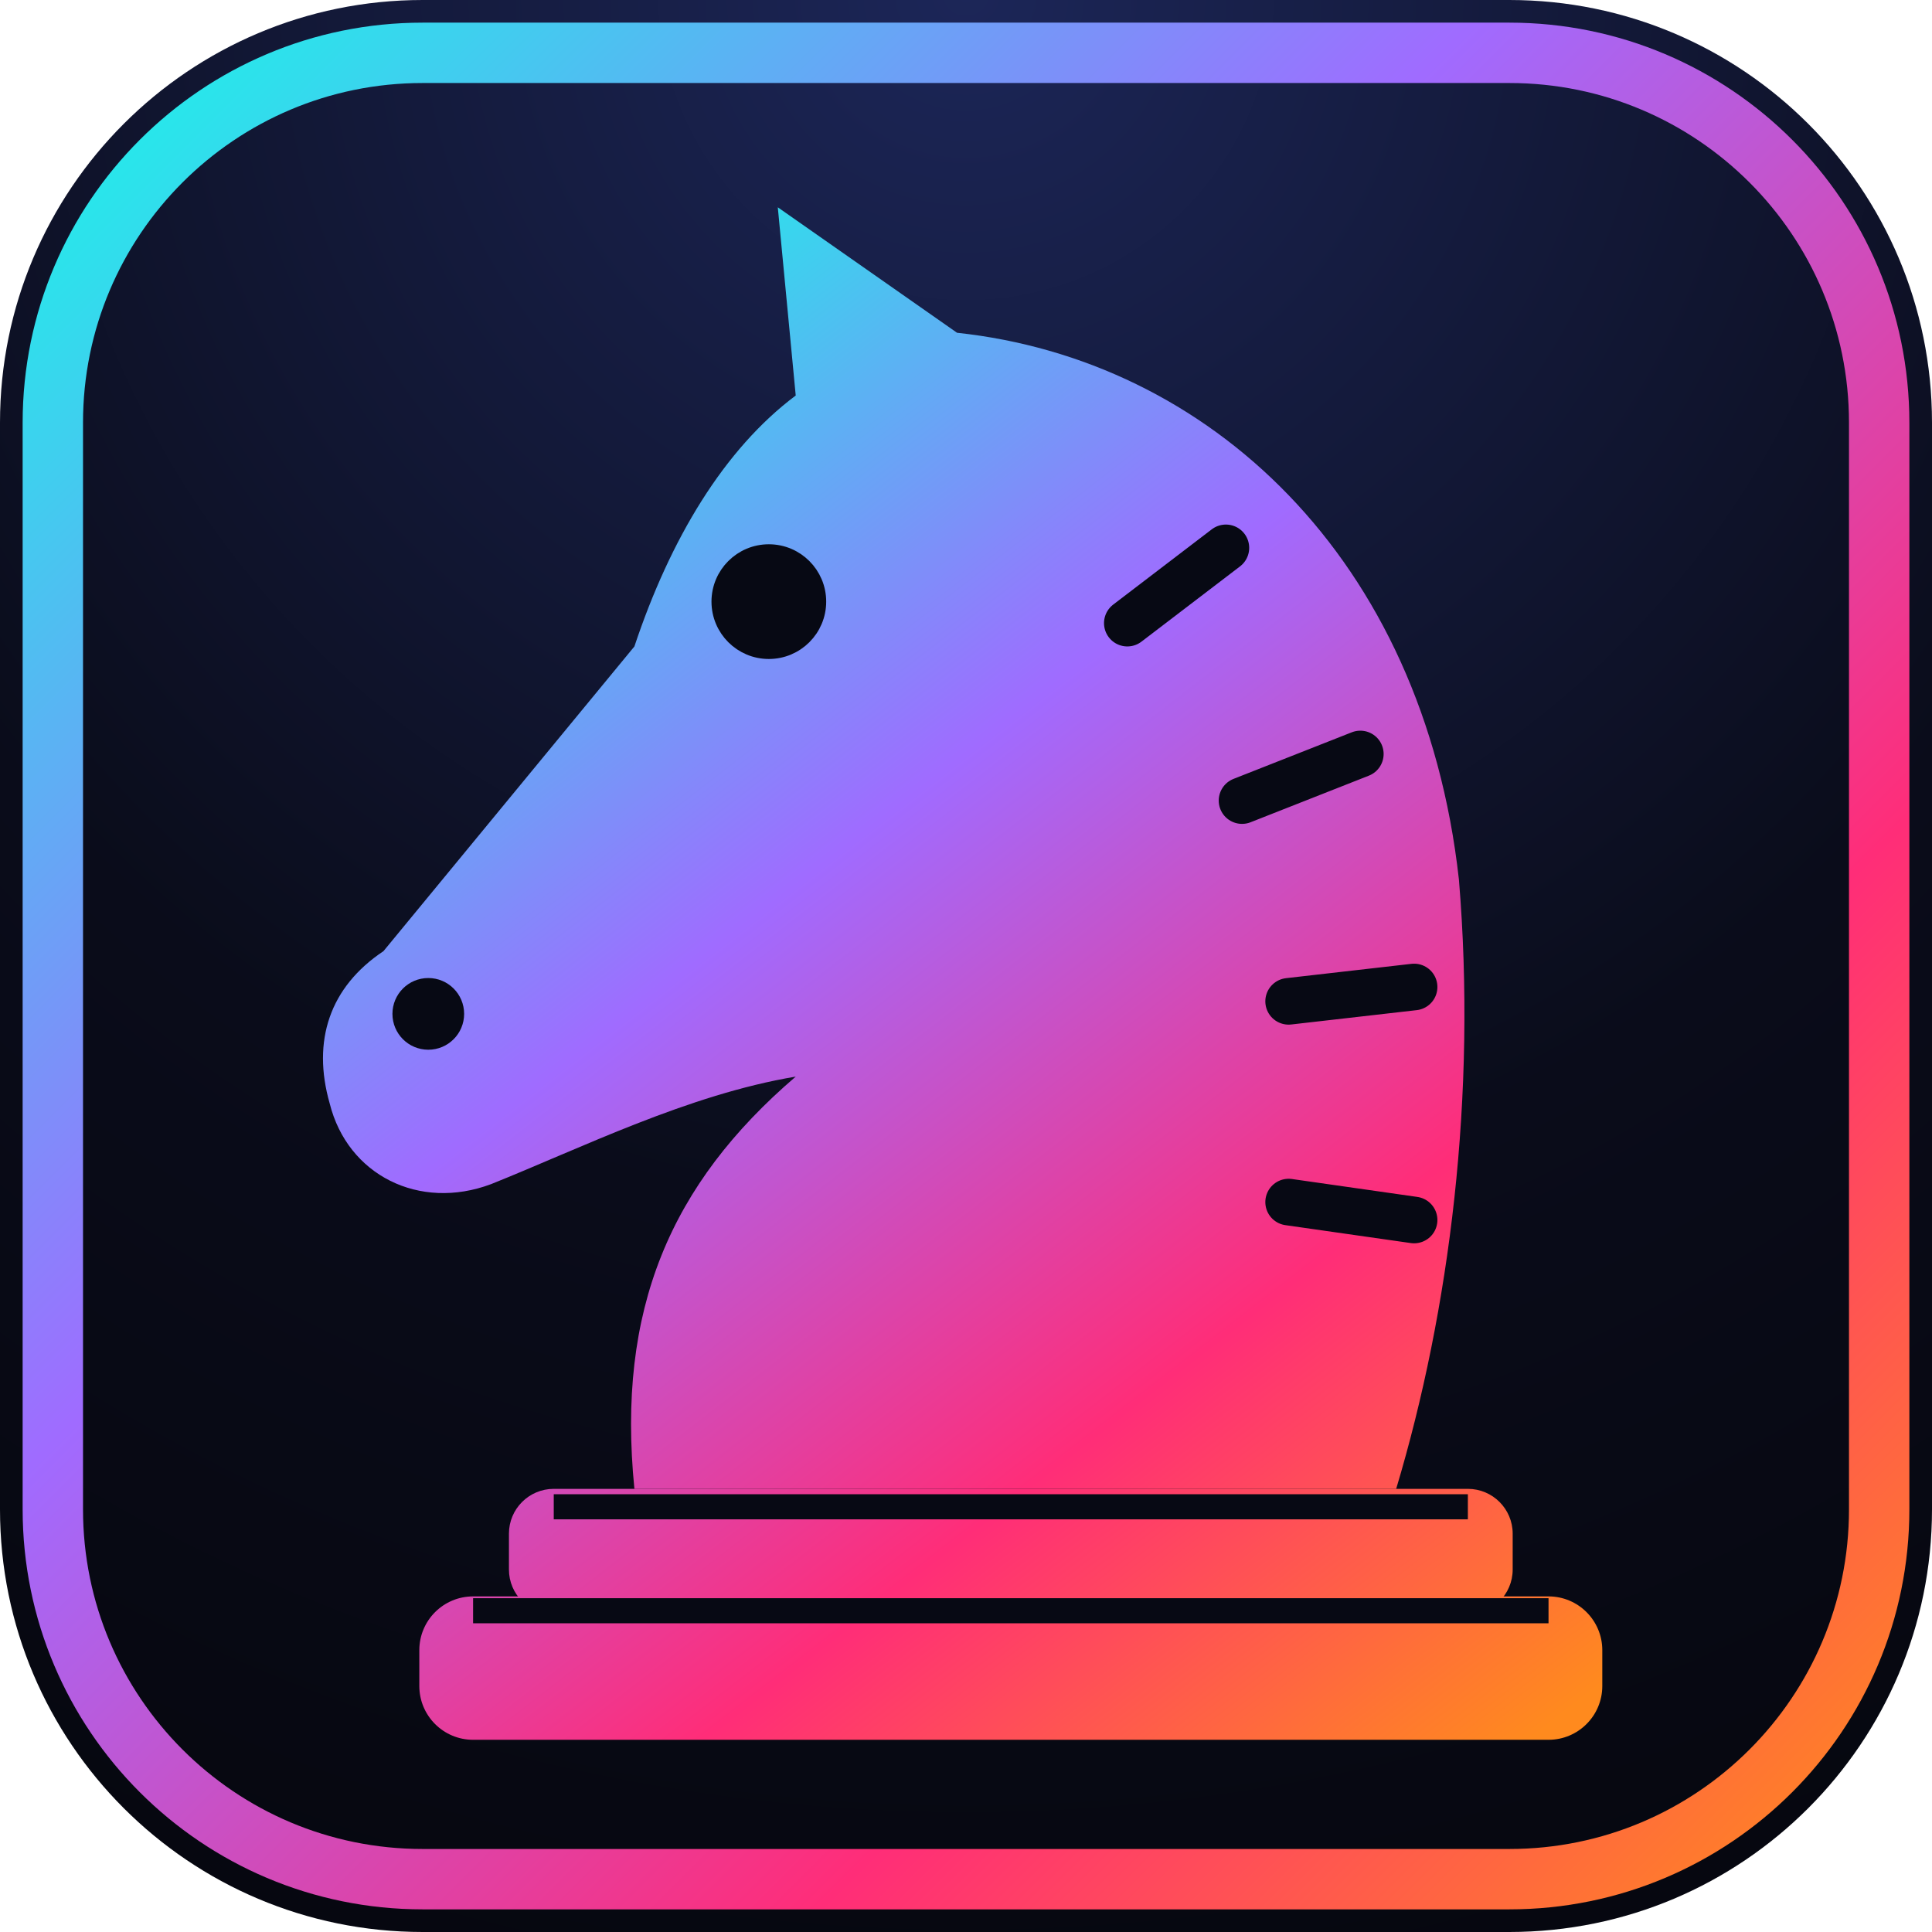
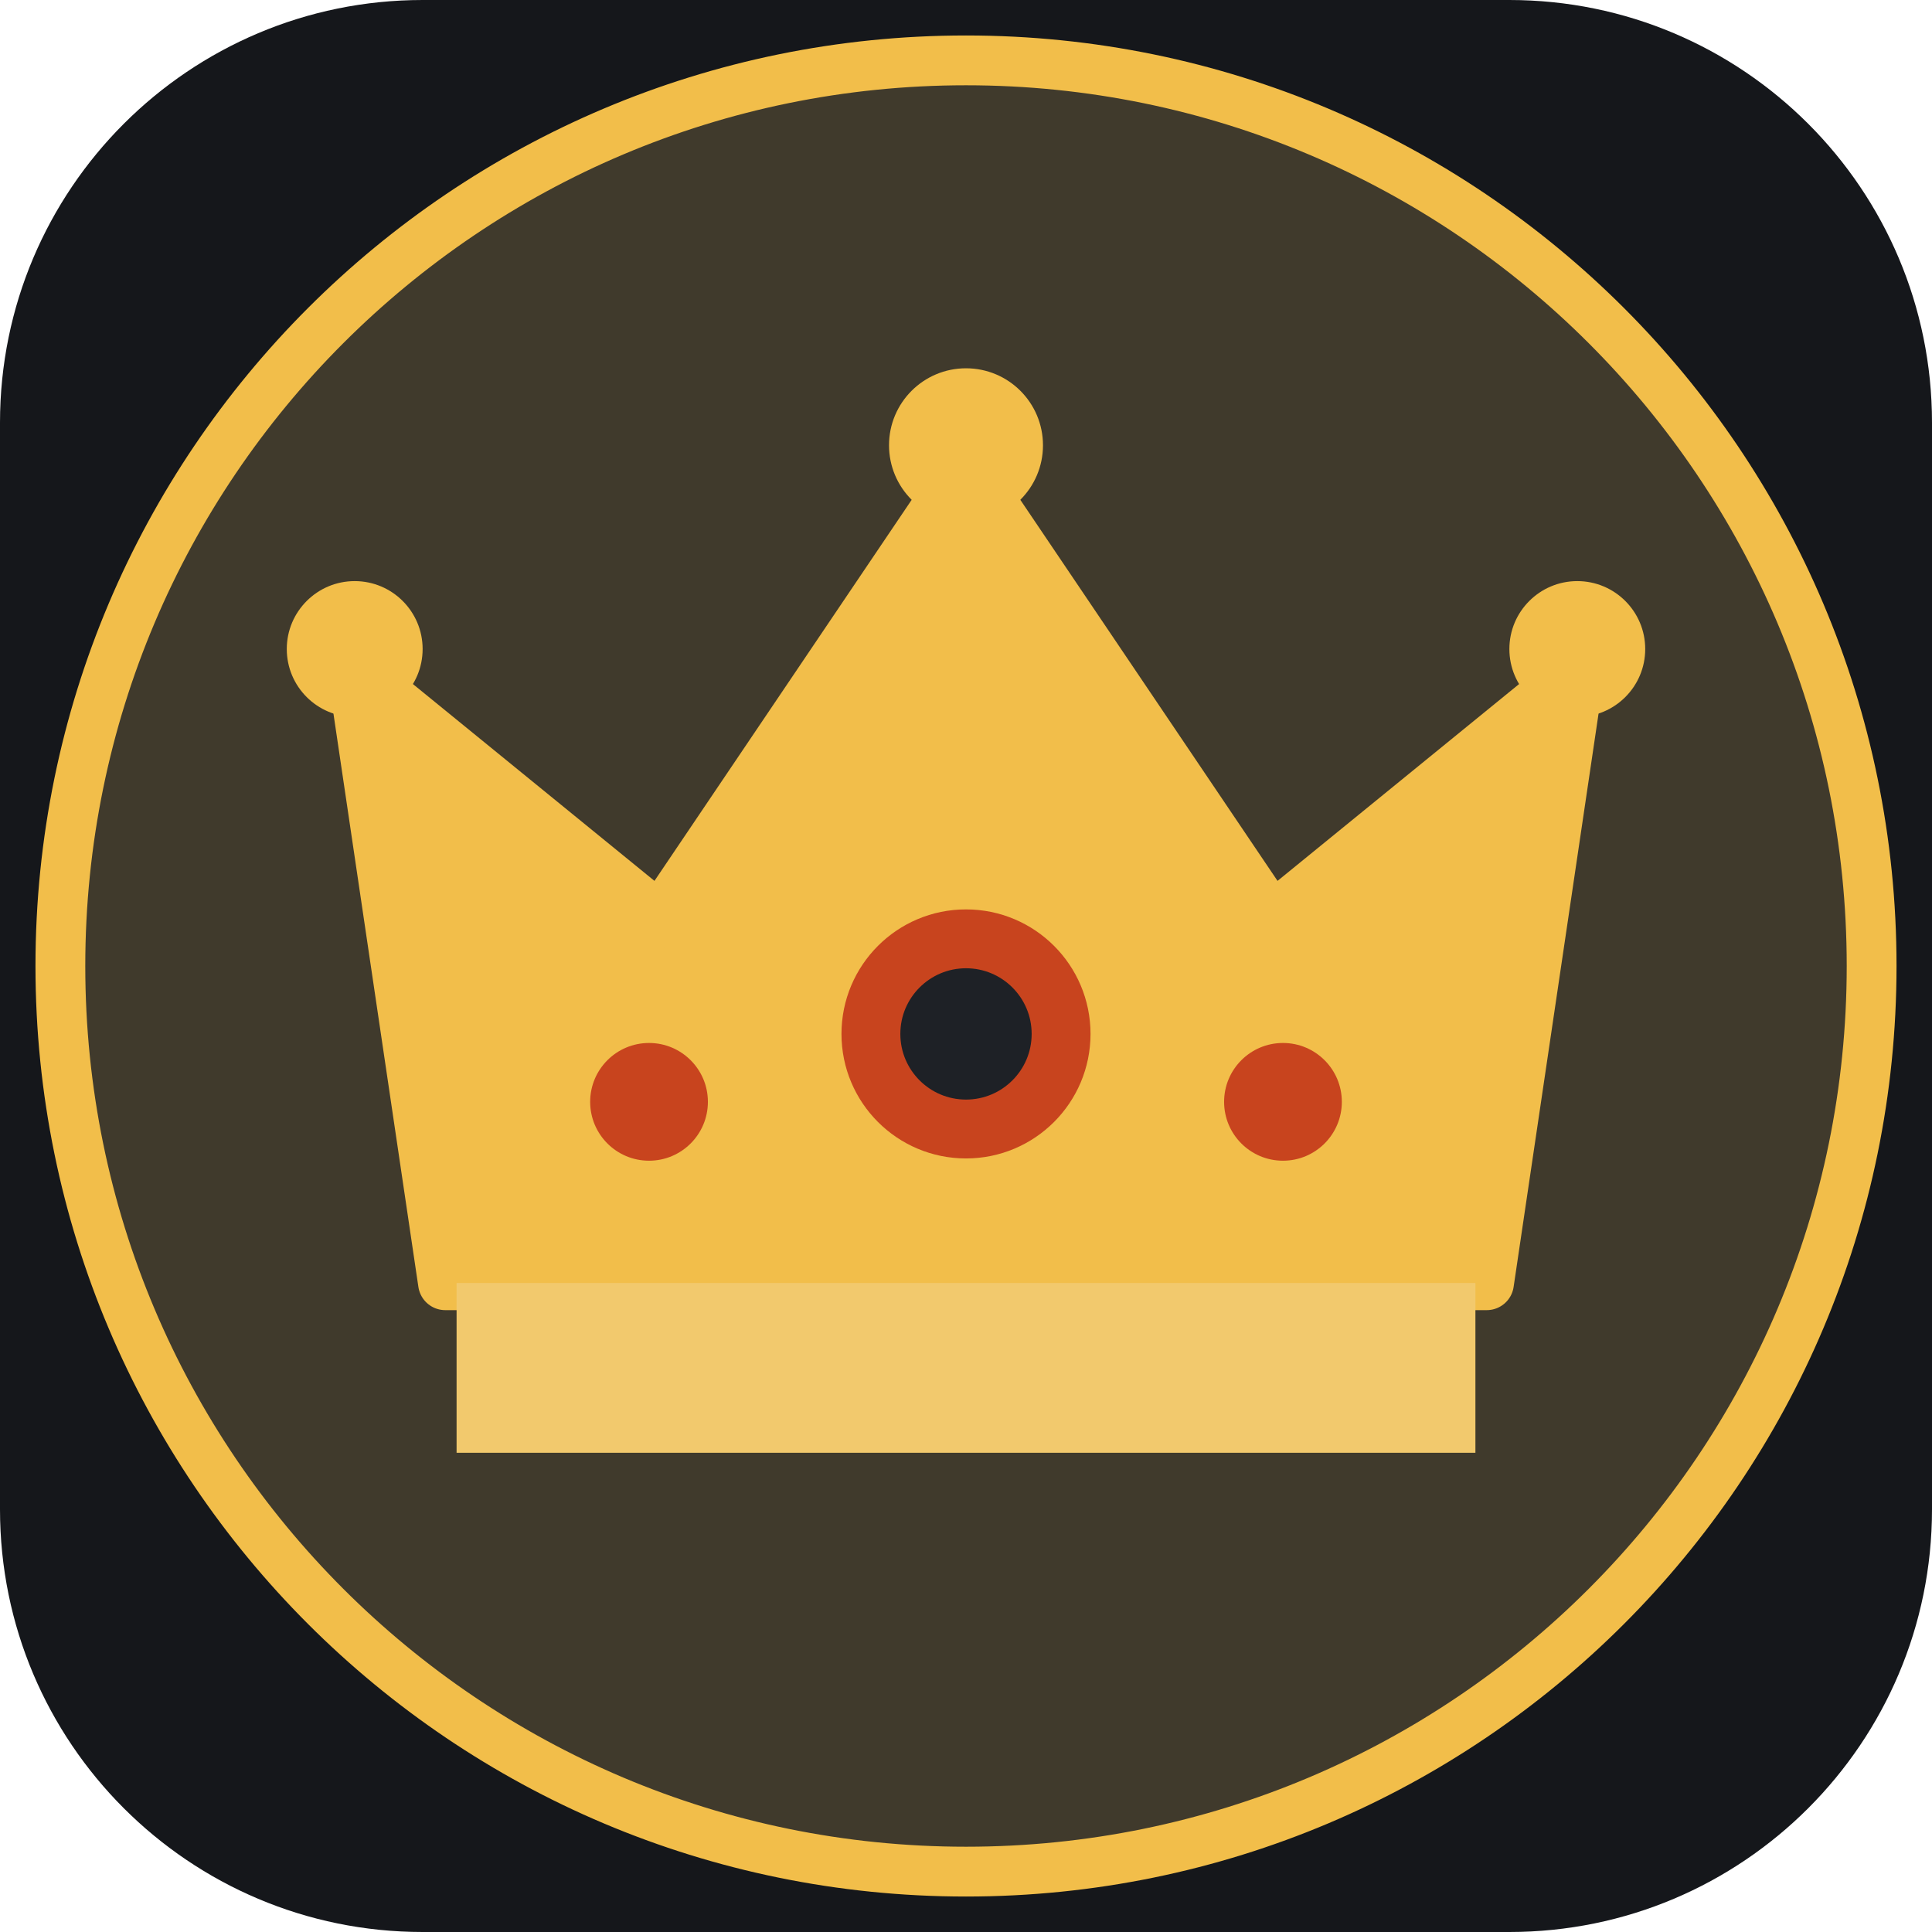
<svg xmlns="http://www.w3.org/2000/svg" viewBox="0 0 512 512">
-   <defs>
-     <radialGradient id="hg" cx=".5" cy="0" r="1.15">
-       <stop offset="0" stop-color="#1c2658" />
-       <stop offset=".55" stop-color="#0a0c1a" />
-       <stop offset="1" stop-color="#05060d" />
-     </radialGradient>
-     <linearGradient id="sg" gradientUnits="userSpaceOnUse" x1="22" y1="14" x2="84" y2="94">
-       <stop offset="0" stop-color="#19f6e8" />
-       <stop offset=".38" stop-color="#a06bff" />
-       <stop offset=".72" stop-color="#ff2d78" />
-       <stop offset="1" stop-color="#ff8a1e" />
-     </linearGradient>
-     <linearGradient id="rg" x1="0" y1="0" x2="1" y2="1">
-       <stop offset="0" stop-color="#19f6e8" />
-       <stop offset=".38" stop-color="#a06bff" />
-       <stop offset=".72" stop-color="#ff2d78" />
-       <stop offset="1" stop-color="#ff8a1e" />
-     </linearGradient>
-     <radialGradient id="gv" cx=".5" cy=".42" r=".55">
-       <stop offset="0" stop-color="#fff" />
-       <stop offset="1" stop-color="#fff" stop-opacity="0" />
-     </radialGradient>
-     <mask id="gm">
-       <rect width="512" height="512" fill="url(#gv)" />
-     </mask>
-     <filter id="schein" x="-40%" y="-40%" width="180%" height="180%">
-       <feGaussianBlur stdDeviation="1.05" />
-     </filter>
-     <filter id="weich" x="-10%" y="-10%" width="120%" height="120%">
-       <feGaussianBlur stdDeviation="6" />
-     </filter>
-     <filter id="weit" x="-50%" y="-200%" width="200%" height="500%">
-       <feGaussianBlur stdDeviation="18" />
-     </filter>
-   </defs>
-   <rect width="512" height="512" rx="112" fill="url(#hg)" />
-   <rect x="14" y="14" width="484" height="484" rx="98" fill="none" stroke="url(#rg)" stroke-width="16" />
-   <g transform="translate(6.625 14.5625) scale(4.75)">
-     <g fill="url(#sg)">
-       <path d="M34 80C33 70 36 63 43 57C37 58 31 61 26 63C22 64.5 18 62.5 17 58.5C16 55 17 52 20 50L34 33C36 27 39 22 43 19L42 8.5L52 15.5C66 17 78 28 80 46C81 58 79.5 70 76.5 80Z" />
-       <rect x="27" y="80" width="56" height="7" rx="2.5" />
-       <rect x="22" y="86" width="66" height="8" rx="3" />
-     </g>
-     <g fill="#070914" stroke="#070914">
-       <circle cx="41.5" cy="30.5" r="2.7" />
-       <circle cx="22.5" cy="53.5" r="1.5" />
-       <path d="M67 27.5l-5.5 4.2M74.5 39l-6.6 2.6M77.5 52l-7 .8M77.5 65l-7-1" fill="none" stroke-width="2.6" stroke-linecap="round" />
-       <path d="M29.5 81H80.5M25 86.8H85" fill="none" stroke-width="1.4" />
-     </g>
+   <rect width="512" height="512" rx="112" fill="#15171B" />
+   <g transform="translate(-104 -104) scale(6)">
+     <circle cx="60" cy="60" r="40" fill="#403A2C" stroke="#F2BE4A" stroke-width="2.2" />
+     <path d="M37 74 33 47l13.5 11L60 38l13.5 20L87 47l-4 27z" fill="#F2BE4A" stroke="#F2BE4A" stroke-width="2.4" stroke-linejoin="round" />
+     <path d="M37.5 74h45v7.5h-45z" fill="#F2C96D" />
+     <circle cx="60" cy="63" r="4.2" fill="#1E2126" stroke="#C8441E" stroke-width="2.6" />
+     <circle cx="46" cy="66" r="2.6" fill="#C8441E" />
+     <circle cx="74" cy="66" r="2.6" fill="#C8441E" />
+     <circle cx="33" cy="46" r="3" fill="#F2BE4A" />
+     <circle cx="60" cy="37" r="3.4" fill="#F2BE4A" />
+     <circle cx="87" cy="46" r="3" fill="#F2BE4A" />
  </g>
</svg>
